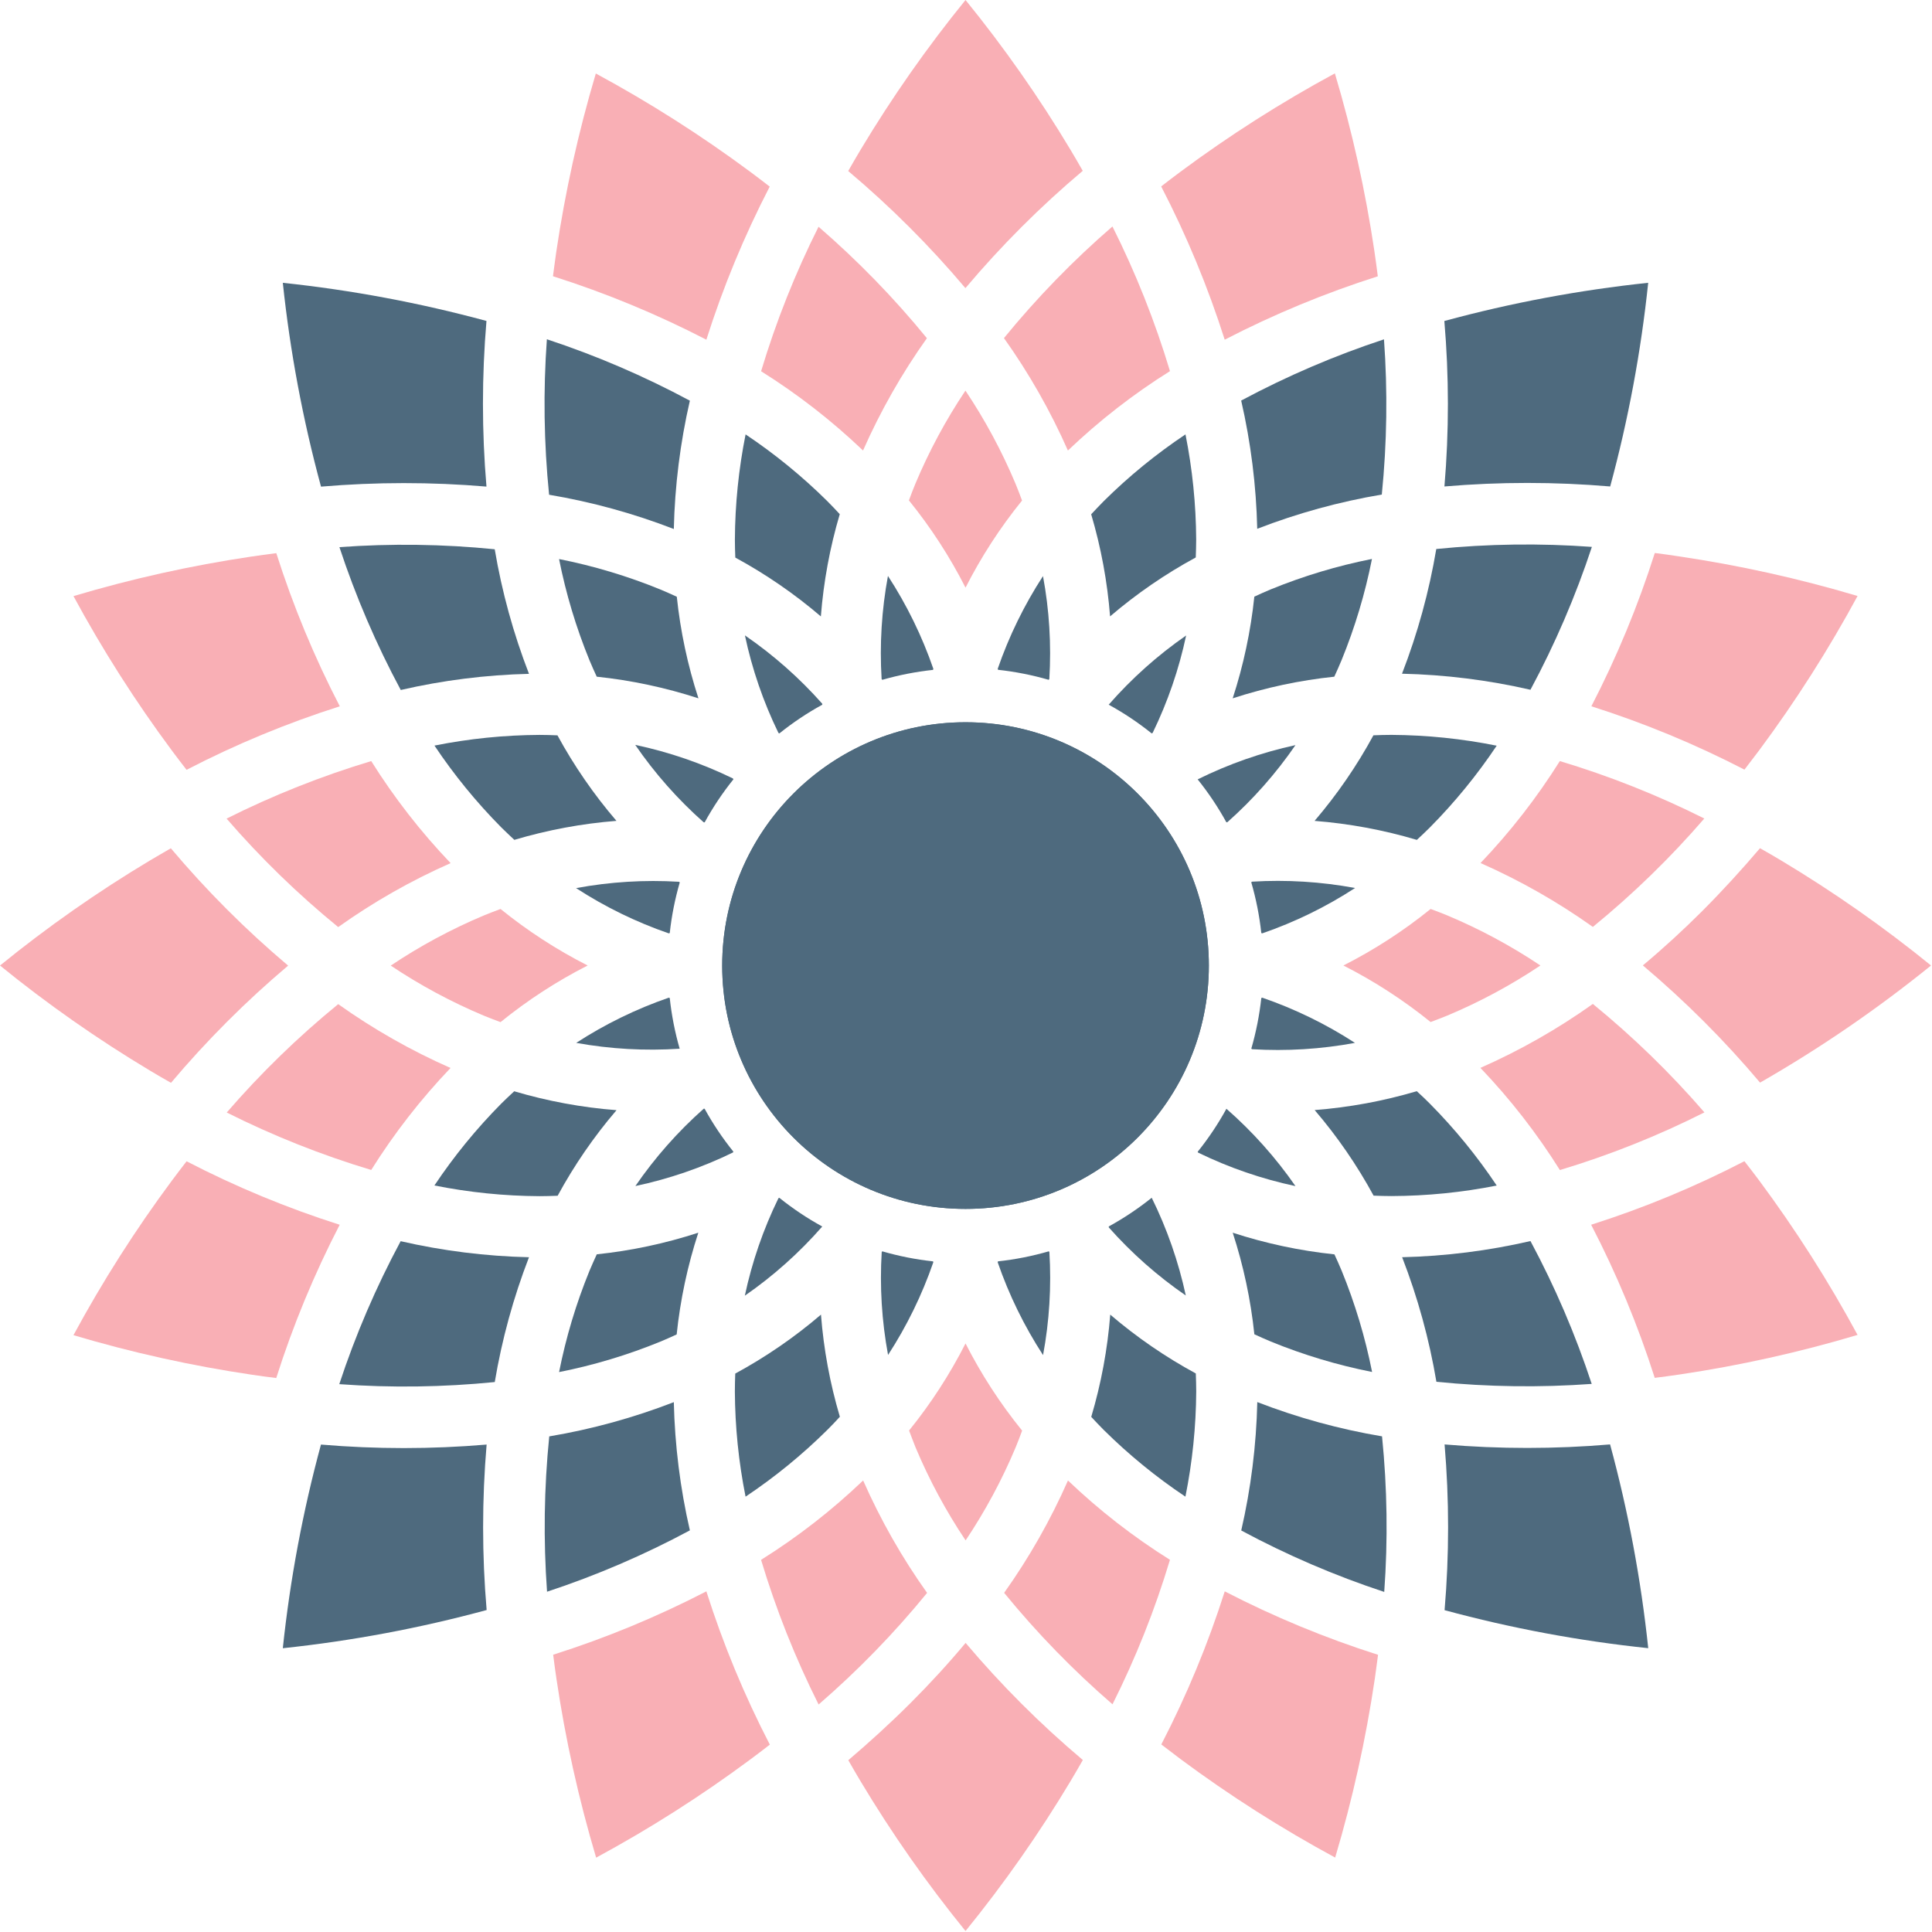
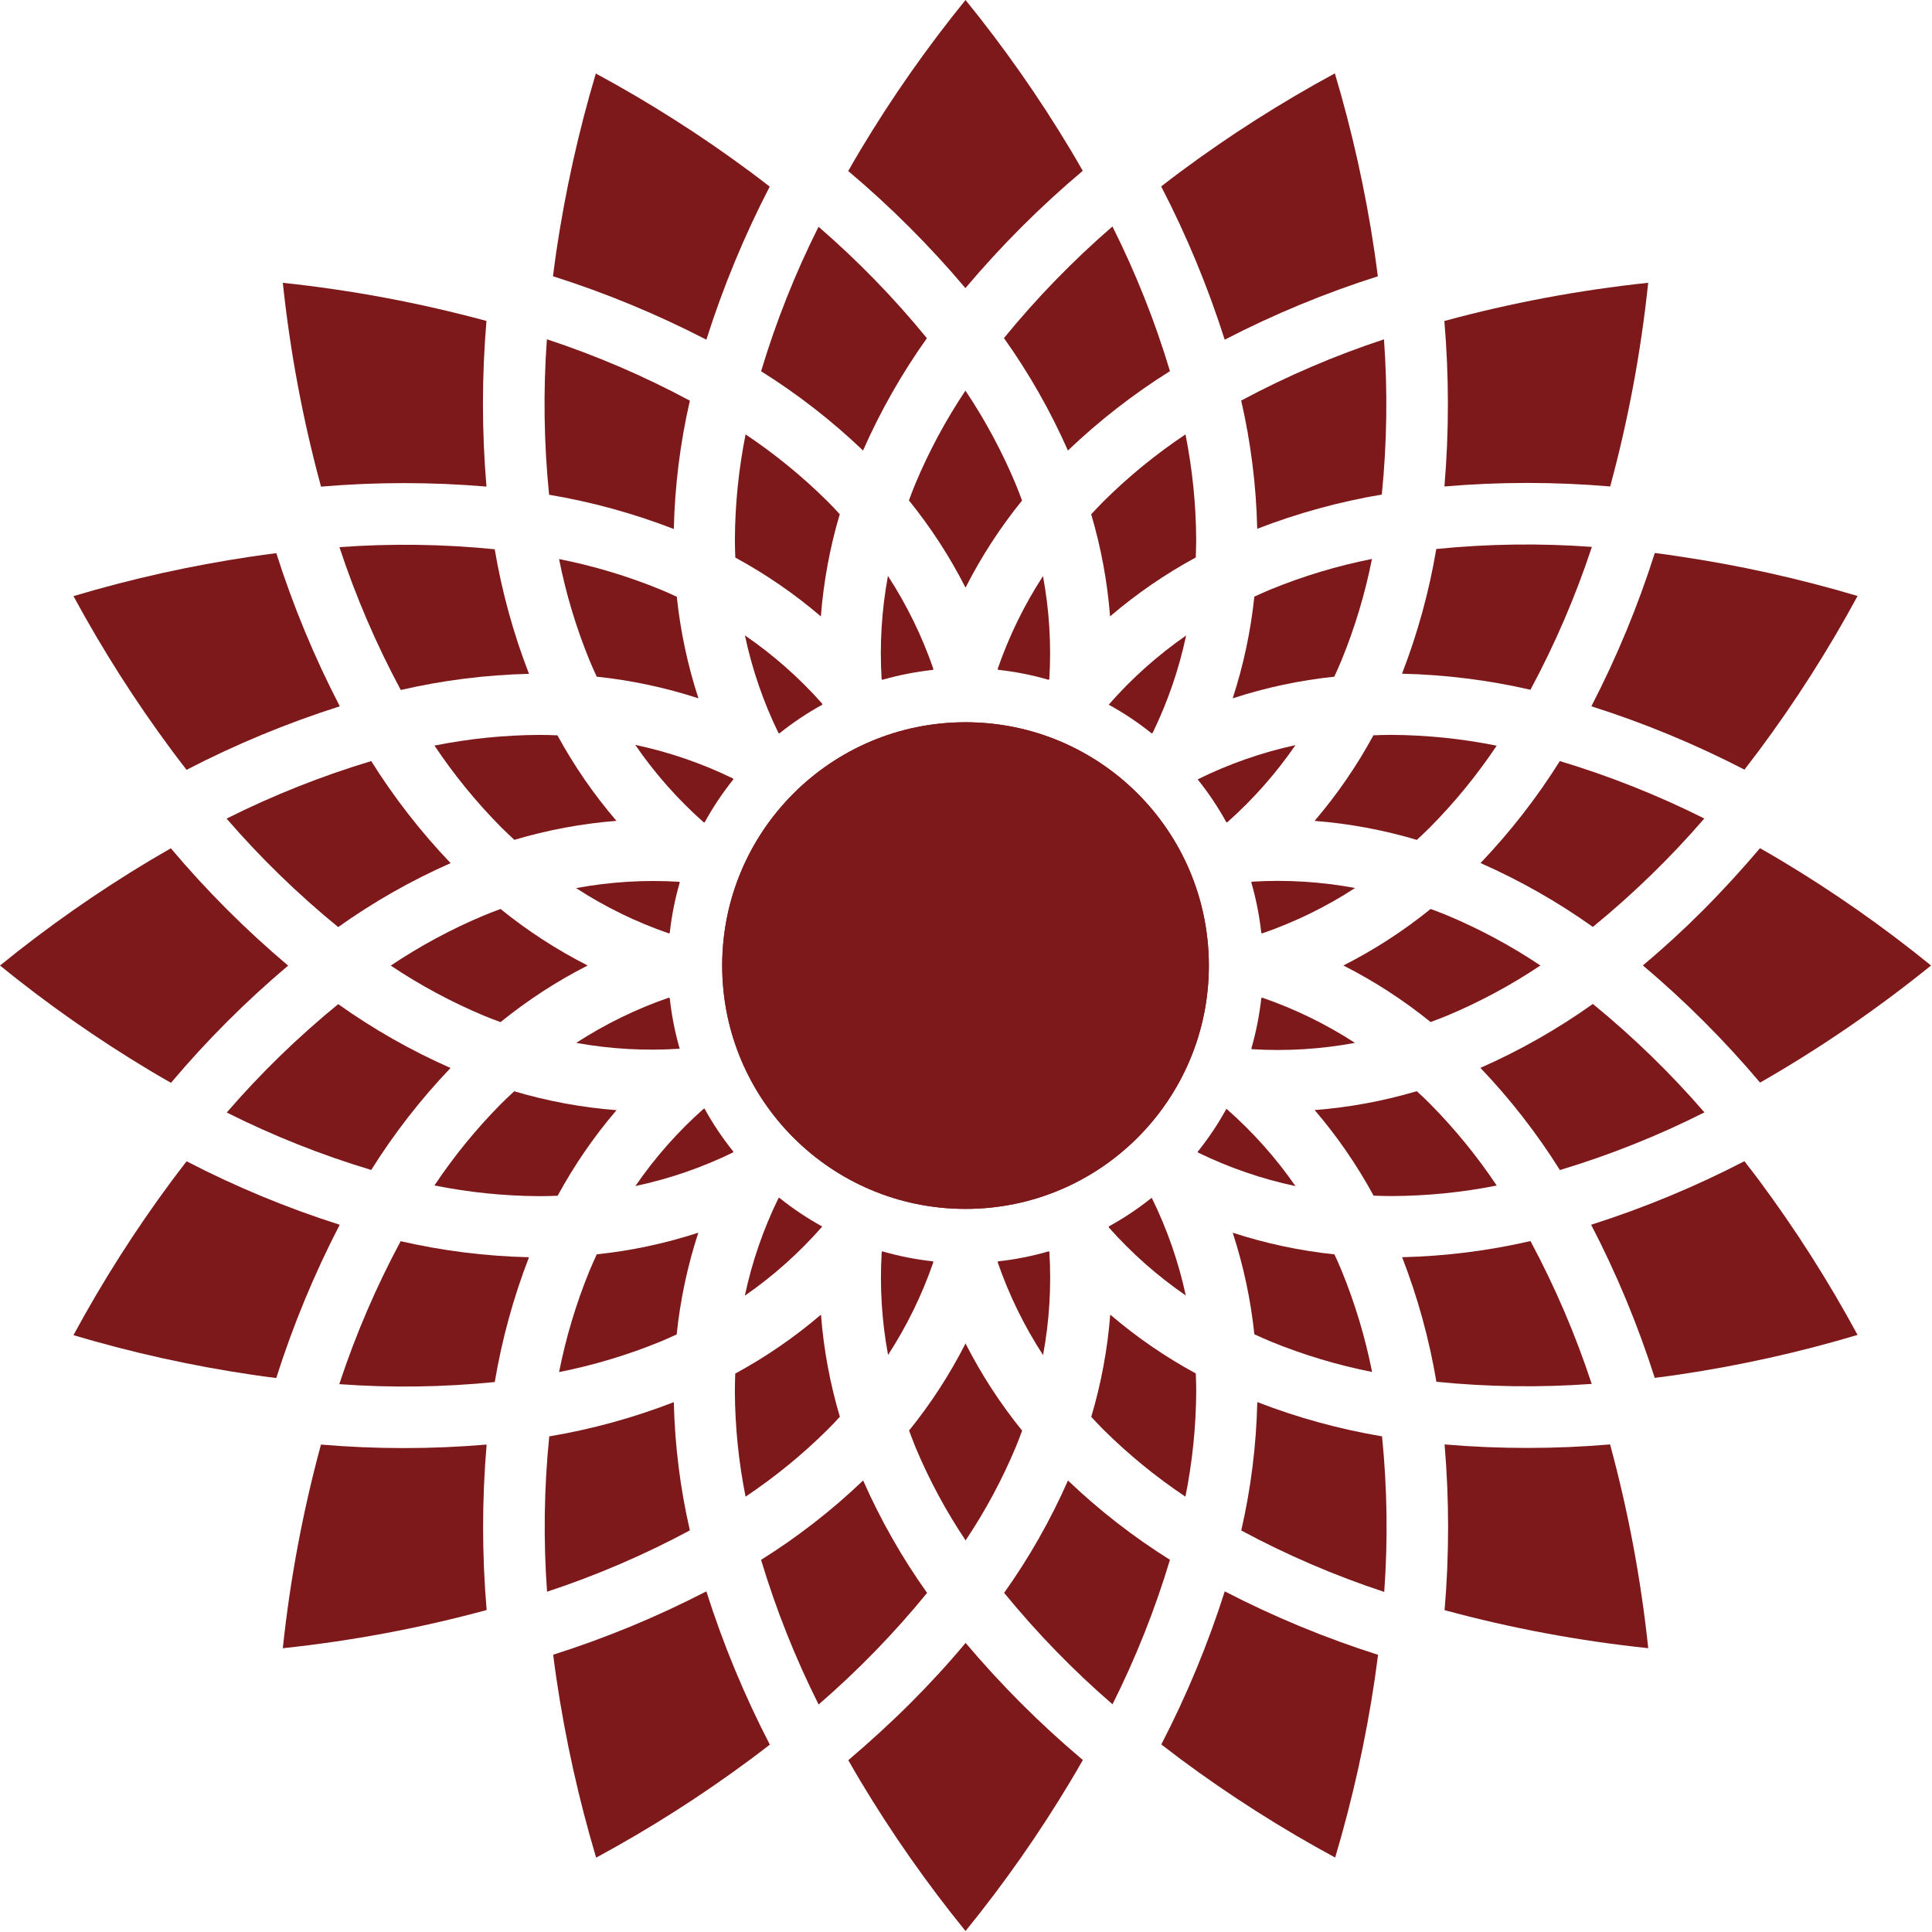
<svg xmlns="http://www.w3.org/2000/svg" width="100%" height="100%" viewBox="0 0 915 915" fill="none">
-   <path d="M364.534 88.38C361.414 85.95 358.334 83.61 355.334 81.38C332.091 64.134 307.645 48.571 282.183 34.81C273.925 62.548 267.656 90.84 263.423 119.47C262.883 123.14 262.423 126.94 261.883 130.83C286.908 138.768 311.213 148.821 334.534 160.88C342.462 135.907 352.498 111.653 364.534 88.38Z" fill="#F9AFB5" />
-   <path d="M408.734 213.36C416.993 194.653 427.128 176.832 438.984 160.17C423.429 141.132 406.258 123.473 387.664 107.39C376.637 129.372 367.533 152.268 360.454 175.82C377.776 186.668 393.952 199.246 408.734 213.36Z" fill="#F9AFB5" />
-   <path d="M480.945 229.06C474.47 213.648 466.53 198.894 457.235 185C447.937 198.894 440 213.652 433.535 229.07C432.425 231.73 431.435 234.36 430.465 236.99C440.826 249.785 449.812 263.634 457.275 278.31C464.724 263.654 473.697 249.825 484.045 237.05C483.055 234.4 482.055 231.74 480.945 229.06Z" fill="#F9AFB5" />
-   <path d="M526.855 107.26C508.236 123.365 491.045 141.051 475.475 160.12C487.35 176.798 497.499 194.64 505.765 213.37C520.562 199.231 536.759 186.633 554.105 175.77C547.013 152.191 537.895 129.269 526.855 107.26Z" fill="#F9AFB5" />
-   <path d="M685.537 480.94C700.929 474.474 715.663 466.544 729.538 457.26C715.648 447.96 700.893 440.023 685.477 433.56C682.817 432.46 680.177 431.46 677.547 430.49C664.757 440.841 650.91 449.814 636.237 457.26C650.906 464.711 664.75 473.687 677.537 484.04C680.147 483.06 682.807 482.06 685.537 480.94Z" fill="#F9AFB5" />
-   <path d="M652.537 130.86C652.017 126.72 651.467 122.69 650.897 118.8C646.663 90.376 640.414 62.288 632.197 34.75C606.738 48.523 582.296 64.096 559.056 81.35C556.056 83.56 553.056 85.88 549.936 88.29C562.007 111.589 572.073 135.874 580.026 160.88C603.301 148.835 627.559 138.792 652.537 130.86Z" fill="#F9AFB5" />
-   <path d="M457.225 136.46C474.137 116.395 492.728 97.808 512.796 80.9C510.856 77.5 508.926 74.18 507.026 71C492.156 46.178 475.53 22.451 457.275 0C439.027 22.454 422.405 46.181 407.534 71C405.614 74.2 403.674 77.56 401.714 81C421.757 97.879 440.327 116.433 457.225 136.46Z" fill="#F9AFB5" />
-   <path d="M433.605 685.48C440.075 700.894 448.015 715.649 457.315 729.54C466.611 715.648 474.548 700.893 481.015 685.48C482.115 682.82 483.115 680.18 484.085 677.55C473.723 664.766 464.737 650.927 457.275 636.26C449.834 650.907 440.871 664.73 430.535 677.5C431.535 680.15 432.535 682.8 433.605 685.48Z" fill="#F9AFB5" />
-   <path d="M549.996 826.17C553.116 828.59 556.186 830.93 559.186 833.17C582.431 850.417 606.876 865.983 632.337 879.75C640.598 852.012 646.87 823.72 651.107 795.09C651.647 791.41 652.107 787.61 652.647 783.72C627.639 775.78 603.351 765.727 580.046 753.67C572.102 778.644 562.049 802.898 549.996 826.17Z" fill="#F9AFB5" />
-   <path d="M505.795 701.17C497.545 719.881 487.417 737.705 475.565 754.37C491.115 773.416 508.286 791.078 526.885 807.16C537.91 785.177 547.014 762.281 554.095 738.73C536.767 727.875 520.584 715.291 505.795 701.17Z" fill="#F9AFB5" />
-   <path d="M387.694 807.26C406.316 791.158 423.507 773.471 439.074 754.4C427.197 737.723 417.048 719.881 408.784 701.15C393.989 715.292 377.792 727.891 360.444 738.75C367.535 762.33 376.652 785.252 387.694 807.26Z" fill="#F9AFB5" />
-   <path d="M783.689 652.56C787.829 652.04 791.859 651.49 795.749 650.92C824.156 646.683 852.227 640.434 879.75 632.22C865.977 606.762 850.404 582.32 833.149 559.08C830.929 556.1 828.596 553.057 826.149 549.95C802.854 562.022 778.572 572.089 753.568 580.04C765.65 603.314 775.726 627.575 783.689 652.56Z" fill="#F9AFB5" />
-   <path d="M783.719 261.9C775.777 286.908 765.724 311.195 753.668 334.5C778.645 342.428 802.902 352.464 826.179 364.5C828.599 361.38 830.939 358.31 833.179 355.31C850.421 332.099 865.984 307.687 879.75 282.26C852.008 273.999 823.713 267.727 795.079 263.49C791.409 262.9 787.609 262.39 783.719 261.9Z" fill="#F9AFB5" />
-   <path d="M701.128 505.75C715.281 520.563 727.893 536.777 738.768 554.14C762.337 547.049 785.241 537.91 807.219 526.83C791.12 508.217 773.441 491.033 754.378 475.47C737.701 487.343 719.859 497.489 701.128 505.75Z" fill="#F9AFB5" />
-   <path d="M833.539 401.71C825.039 411.71 815.919 421.71 806.159 431.5C797.299 440.35 787.919 448.98 778.059 457.22C798.099 474.119 816.67 492.689 833.569 512.73C861.999 496.434 889.076 477.885 914.54 457.26C892.087 439.011 868.36 422.389 843.539 407.52C840.349 405.61 836.999 403.66 833.539 401.71Z" fill="#F9AFB5" />
-   <path d="M457.315 778.08C449.055 787.98 440.395 797.39 431.515 806.27C421.755 816.03 411.744 825.14 401.754 833.63C403.694 837.04 405.624 840.36 407.524 843.54C422.395 868.362 439.021 892.089 457.275 914.54C475.522 892.086 492.144 868.359 507.016 843.54C508.936 840.34 510.876 836.99 512.836 833.54C492.793 816.658 474.219 798.105 457.315 778.08Z" fill="#F9AFB5" />
-   <path d="M807.169 387.65C785.184 376.631 762.289 367.53 738.738 360.45C727.88 377.773 715.296 393.953 701.178 408.74C719.889 416.997 737.714 427.132 754.378 438.99C773.425 423.433 791.088 406.256 807.169 387.65Z" fill="#F9AFB5" />
-   <path d="M261.983 783.68C262.483 787.61 262.983 791.44 263.543 795.13C267.783 823.761 274.062 852.053 282.333 879.79C307.792 866.017 332.234 850.445 355.474 833.19C358.474 830.98 361.474 828.66 364.594 826.26C352.529 802.961 342.473 778.677 334.534 753.67C311.244 765.711 286.973 775.751 261.983 783.68Z" fill="#F9AFB5" />
-   <path d="M229.062 433.6C213.67 440.076 198.936 448.016 185.062 457.31C198.954 466.606 213.709 474.543 229.122 481.01C231.783 482.11 234.423 483.1 237.053 484.08C249.828 473.718 263.657 464.729 278.313 457.26C263.656 449.813 249.826 440.84 237.053 430.49C234.403 431.49 231.743 432.49 229.062 433.6Z" fill="#F9AFB5" />
-   <path d="M130.831 652.64C138.771 627.635 148.824 603.351 160.881 580.05C135.901 572.107 111.644 562.051 88.371 549.99C85.944 553.117 83.611 556.183 81.371 559.19C64.121 582.433 48.555 606.878 34.79 632.34C62.532 640.598 90.827 646.867 119.461 651.1C123.141 651.64 126.941 652.16 130.831 652.64Z" fill="#F9AFB5" />
-   <path d="M130.861 261.98C126.721 262.5 122.691 263.05 118.801 263.63C90.394 267.864 62.323 274.11 34.8 282.32C48.573 307.778 64.146 332.22 81.4 355.46C83.621 358.44 85.937 361.483 88.351 364.59C111.646 352.521 135.928 342.458 160.931 334.51C148.867 311.231 138.807 286.966 130.861 261.98Z" fill="#F9AFB5" />
-   <path d="M80.981 512.83C97.87 492.79 116.43 474.22 136.461 457.32C116.405 440.403 97.821 421.813 80.911 401.75C77.511 403.75 74.181 405.63 71.001 407.53C46.176 422.397 22.449 439.023 0 457.28C22.452 475.53 46.179 492.152 71.001 507.02C74.201 508.94 77.531 510.88 80.981 512.83Z" fill="#F9AFB5" />
-   <path d="M107.381 526.89C129.364 537.917 152.259 547.021 175.812 554.1C186.667 536.772 199.251 520.589 213.372 505.8C194.661 497.547 176.836 487.415 160.172 475.56C141.128 491.116 123.465 508.29 107.381 526.89Z" fill="#F9AFB5" />
-   <path d="M213.412 408.78C199.275 393.984 186.677 377.791 175.812 360.45C152.238 367.545 129.32 376.659 107.311 387.69C123.414 406.312 141.1 423.503 160.172 439.07C176.845 427.193 194.684 417.044 213.412 408.78Z" fill="#F9AFB5" />
-   <path d="M320.533 282.62C317.963 281.44 315.373 280.27 312.693 279.16C297.217 272.839 281.17 268.02 264.773 264.77C268.025 281.168 272.848 297.215 279.173 312.69C280.273 315.35 281.443 317.92 282.613 320.48C298.985 322.197 315.13 325.633 330.783 330.73C325.685 315.098 322.25 298.972 320.533 282.62Z" fill="#4E6A7E" />
-   <path d="M525.736 291.92C538.244 281.217 551.846 271.862 566.316 264.01C566.416 261.2 566.506 258.39 566.516 255.51C566.421 238.793 564.724 222.123 561.446 205.73C547.547 215.009 534.574 225.605 522.706 237.37C520.706 239.42 518.706 241.49 516.786 243.56C521.459 259.321 524.459 275.53 525.736 291.92Z" fill="#4E6A7E" />
-   <path d="M260.053 234.31C280.241 237.708 300.032 243.146 319.123 250.54C319.595 230.075 322.141 209.711 326.723 189.76C305.038 178.116 282.379 168.385 259.003 160.68C257.234 185.208 257.585 209.843 260.053 234.31Z" fill="#4E6A7E" />
-   <path d="M649.826 649.77C646.573 633.372 641.75 617.325 635.426 601.85C634.326 599.19 633.156 596.62 631.986 594.07C615.614 592.354 599.467 588.915 583.816 583.81C588.914 599.442 592.349 615.568 594.066 631.92C596.636 633.1 599.226 634.27 601.906 635.38C617.38 641.707 633.427 646.526 649.826 649.77Z" fill="#4E6A7E" />
-   <path d="M259.083 753.84C282.43 746.139 305.062 736.419 326.723 724.79C322.141 704.856 319.594 684.508 319.123 664.06C300.056 671.45 280.288 676.885 260.123 680.28C257.663 704.725 257.315 729.336 259.083 753.84Z" fill="#4E6A7E" />
-   <path d="M320.473 631.99C322.18 615.613 325.615 599.463 330.723 583.81C315.097 588.904 298.978 592.336 282.633 594.05C281.453 596.63 280.283 599.22 279.163 601.9C272.845 617.376 268.03 633.423 264.783 649.82C281.178 646.568 297.222 641.745 312.693 635.42C315.353 634.32 317.923 633.16 320.473 631.99Z" fill="#4E6A7E" />
-   <path d="M250.532 319.13C243.144 300.062 237.706 280.294 234.302 260.13C209.86 257.678 185.251 257.344 160.752 259.13C168.455 282.48 178.175 305.115 189.802 326.78C209.734 322.182 230.082 319.619 250.532 319.13Z" fill="#4E6A7E" />
-   <path d="M230.393 230.45C228.172 204.35 228.172 178.109 230.393 152.01C198.775 143.427 166.522 137.385 133.941 133.94C137.385 166.548 143.435 198.828 152.032 230.47C178.104 228.247 204.319 228.241 230.393 230.45Z" fill="#4E6A7E" />
-   <path d="M189.752 587.83C178.112 609.512 168.385 632.168 160.682 655.54C185.211 657.326 209.85 656.991 234.322 654.54C237.71 634.339 243.142 614.534 250.532 595.43C230.067 594.957 209.703 592.411 189.752 587.83Z" fill="#4E6A7E" />
-   <path d="M655.456 160.71C632.116 168.401 609.488 178.104 587.826 189.71C592.408 209.644 594.954 229.992 595.426 250.44C614.495 243.054 634.262 237.62 654.426 234.22C656.886 209.792 657.23 185.197 655.456 160.71Z" fill="#4E6A7E" />
-   <path d="M348.044 255.51C348.044 258.41 348.134 261.24 348.244 264.07C362.69 271.914 376.272 281.255 388.764 291.94C390.035 275.527 393.035 259.293 397.714 243.51C395.804 241.45 393.874 239.4 391.844 237.37C379.974 225.61 367.005 215.015 353.114 205.73C349.831 222.122 348.134 238.792 348.044 255.51Z" fill="#4E6A7E" />
-   <path d="M753.917 259.01C729.371 257.214 704.716 257.549 680.227 260.01C676.828 280.195 671.39 299.983 663.997 319.07C684.479 319.537 704.86 322.083 724.827 326.67C736.473 305.005 746.206 282.366 753.917 259.01Z" fill="#4E6A7E" />
-   <path d="M635.376 312.64C641.699 297.165 646.517 281.118 649.766 264.72C633.372 267.972 617.328 272.795 601.856 279.12C599.186 280.23 596.616 281.39 594.056 282.57C592.343 298.939 588.907 315.082 583.806 330.73C599.441 325.629 615.57 322.193 631.926 320.48C633.096 317.91 634.266 315.32 635.376 312.64Z" fill="#4E6A7E" />
-   <path d="M708.847 561.48C699.561 547.568 688.959 534.582 677.187 522.7C675.187 520.65 673.067 518.7 670.987 516.79C655.226 521.461 639.016 524.458 622.627 525.73C633.325 538.224 642.68 551.809 650.537 566.26C653.337 566.37 656.157 566.46 659.037 566.46C675.761 566.396 692.441 564.729 708.847 561.48Z" fill="#4E6A7E" />
-   <path d="M684.157 684.09C686.378 710.206 686.378 736.464 684.157 762.58C715.774 771.152 748.028 777.171 780.608 780.58C777.169 747.983 771.127 715.713 762.538 684.08C736.459 686.3 710.238 686.304 684.157 684.09Z" fill="#4E6A7E" />
-   <path d="M654.536 680.26C634.345 676.862 614.55 671.424 595.456 664.03C594.99 684.505 592.443 704.88 587.856 724.84C609.538 736.496 632.198 746.233 655.576 753.94C657.354 729.396 657.006 704.744 654.536 680.26Z" fill="#4E6A7E" />
-   <path d="M664.057 595.42C671.45 614.487 676.888 634.255 680.287 654.42C704.73 656.866 729.337 657.201 753.837 655.42C746.154 632.07 736.451 609.435 724.837 587.77C704.889 592.371 684.524 594.934 664.057 595.42Z" fill="#4E6A7E" />
-   <path d="M388.814 622.61C376.301 633.32 362.692 642.678 348.214 650.53C348.114 653.34 348.034 656.16 348.034 659.04C348.124 675.758 349.821 692.428 353.104 708.82C367 699.537 379.973 688.942 391.844 677.18C393.894 675.18 395.844 673.06 397.764 670.98C393.084 655.217 390.084 639.004 388.814 622.61Z" fill="#4E6A7E" />
-   <path d="M659.037 348.04C656.137 348.04 653.287 348.13 650.457 348.24C642.613 362.69 633.272 376.274 622.587 388.77C639.005 390.057 655.242 393.074 671.027 397.77C673.087 395.86 675.147 393.93 677.187 391.89C688.95 380.021 699.548 367.051 708.837 353.16C692.44 349.856 675.763 348.141 659.037 348.04Z" fill="#4E6A7E" />
-   <path d="M684.087 230.39C710.207 228.164 736.469 228.164 762.588 230.39C771.161 198.77 777.18 166.513 780.589 133.93C747.977 137.375 715.694 143.424 684.047 152.02C686.277 178.095 686.291 204.313 684.087 230.39Z" fill="#4E6A7E" />
-   <path d="M566.536 659.04C566.536 656.14 566.436 653.3 566.336 650.47C551.886 642.636 538.304 633.297 525.816 622.61C524.528 639.022 521.512 655.252 516.816 671.03C518.726 673.09 520.646 675.14 522.686 677.18C534.553 688.943 547.522 699.538 561.416 708.82C564.715 692.429 566.429 675.759 566.536 659.04Z" fill="#4E6A7E" />
-   <path d="M255.532 348.05C238.818 348.136 222.152 349.831 205.762 353.11C215.045 367 225.636 379.97 237.392 391.84C239.442 393.84 241.512 395.84 243.592 397.76C259.351 393.068 275.561 390.052 291.952 388.76C281.243 376.278 271.878 362.703 264.012 348.26C261.202 348.14 258.392 348.05 255.532 348.05Z" fill="#4E6A7E" />
-   <path d="M230.463 684.15C204.359 686.371 178.115 686.371 152.012 684.15C143.425 715.766 137.382 748.019 133.941 780.6C166.55 777.156 198.83 771.107 230.473 762.51C228.253 736.437 228.25 710.223 230.463 684.15Z" fill="#4E6A7E" />
-   <path d="M255.532 566.51C258.442 566.51 261.282 566.42 264.102 566.31C271.947 551.859 281.292 538.274 291.982 525.78C275.562 524.512 259.322 521.512 243.532 516.83C241.472 518.74 239.412 520.66 237.372 522.7C225.613 534.571 215.021 547.544 205.742 561.44C222.138 564.724 238.811 566.422 255.532 566.51Z" fill="#4E6A7E" />
-   <path d="M369.064 567.26C368.924 567.33 368.794 567.41 368.664 567.49C361.497 582.166 356.154 597.665 352.754 613.64C366.278 604.27 378.595 593.267 389.424 580.88C382.252 576.945 375.439 572.387 369.064 567.26Z" fill="#4E6A7E" />
-   <path d="M333.703 525.1H333.263C321.036 535.944 310.176 548.238 300.923 561.71C316.903 558.323 332.408 552.994 347.093 545.84L347.333 545.43C342.205 539.064 337.644 532.262 333.703 525.1Z" fill="#4E6A7E" />
-   <path d="M317.193 472.65L316.713 472.51C301.292 477.838 286.577 485.025 272.893 493.91C289.052 496.834 305.508 497.761 321.893 496.67C319.635 488.814 318.062 480.778 317.193 472.65Z" fill="#4E6A7E" />
-   <path d="M317.193 441.9C318.079 433.778 319.669 425.748 321.943 417.9L321.573 417.61C305.265 416.624 288.897 417.632 272.833 420.61C286.532 429.514 301.268 436.71 316.713 442.04L317.193 441.9Z" fill="#4E6A7E" />
-   <path d="M333.233 389.42L333.723 389.48C337.658 382.296 342.219 375.473 347.353 369.09L347.113 368.67C332.399 361.505 316.864 356.169 300.853 352.78C310.114 366.267 320.988 378.571 333.233 389.42Z" fill="#4E6A7E" />
-   <path d="M369.094 347.36C375.466 342.236 382.275 337.682 389.444 333.75C389.444 333.58 389.444 333.42 389.384 333.24C378.547 321.019 366.259 310.166 352.794 300.92C356.181 316.906 361.51 332.418 368.664 347.11L369.094 347.36Z" fill="#4E6A7E" />
-   <path d="M417.845 321.97C425.71 319.709 433.757 318.133 441.895 317.26C441.895 317.09 441.985 316.92 442.035 316.75C436.688 301.268 429.468 286.498 420.535 272.77C417.551 288.854 416.544 305.242 417.535 321.57C417.645 321.7 417.745 321.84 417.845 321.97Z" fill="#4E6A7E" />
-   <path d="M417.845 592.63L417.585 592.97C416.594 609.278 417.601 625.646 420.585 641.71C429.484 628.008 436.681 613.273 442.015 597.83C442.015 597.68 441.935 597.53 441.885 597.38C433.748 596.503 425.704 594.913 417.845 592.63Z" fill="#4E6A7E" />
-   <path d="M496.735 592.62C488.857 594.909 480.792 596.502 472.635 597.38L472.515 597.83C477.858 613.3 485.071 628.06 493.995 641.78C496.984 625.693 497.991 609.301 496.995 592.97L496.735 592.62Z" fill="#4E6A7E" />
-   <path d="M525.116 580.85C525.116 581 525.116 581.15 525.116 581.3C535.923 593.49 548.173 604.319 561.596 613.55C558.131 597.517 552.711 581.971 545.456 567.26C539.083 572.371 532.277 576.919 525.116 580.85Z" fill="#4E6A7E" />
-   <path d="M580.836 525.11C576.901 532.288 572.343 539.108 567.216 545.49L567.436 545.88C582.1 553.024 597.581 558.35 613.536 561.74C604.177 548.237 593.195 535.935 580.836 525.11Z" fill="#4E6A7E" />
-   <path d="M597.836 472.51L597.366 472.64C596.476 480.761 594.891 488.79 592.626 496.64L592.976 496.91C609.285 497.896 625.652 496.889 641.716 493.91C628.015 485.017 613.28 477.831 597.836 472.51Z" fill="#4E6A7E" />
-   <path d="M597.356 441.9L597.836 442.03C613.303 436.697 628.056 429.487 641.766 420.56C625.677 417.571 609.281 416.564 592.946 417.56L592.596 417.83C594.879 425.7 596.472 433.754 597.356 441.9Z" fill="#4E6A7E" />
-   <path d="M567.216 369.11C572.333 375.481 576.884 382.287 580.816 389.45C580.976 389.45 581.126 389.4 581.286 389.39C593.476 378.575 604.305 366.319 613.536 352.89C597.49 356.377 581.933 361.825 567.216 369.11Z" fill="#4E6A7E" />
-   <path d="M545.446 347.35L545.906 347.09C553.042 332.417 558.365 316.93 561.756 300.97C548.233 310.346 535.917 321.352 525.086 333.74C532.258 337.672 539.07 342.226 545.446 347.35Z" fill="#4E6A7E" />
-   <path d="M496.665 321.96L496.965 321.57C497.956 305.265 496.949 288.9 493.965 272.84C485.064 286.537 477.867 301.269 472.535 316.71C472.535 316.88 472.625 317.05 472.675 317.22C480.794 318.104 488.821 319.69 496.665 321.96Z" fill="#4E6A7E" />
-   <path d="M457.275 572.54C520.921 572.54 572.516 520.945 572.516 457.3C572.516 393.655 520.921 342.06 457.275 342.06C393.629 342.06 342.034 393.655 342.034 457.3C342.034 520.945 393.629 572.54 457.275 572.54Z" fill="#4E6A7E" />
-   <path d="M457.275 572.54C520.921 572.54 572.516 520.945 572.516 457.3C572.516 393.655 520.921 342.06 457.275 342.06C393.629 342.06 342.034 393.655 342.034 457.3C342.034 520.945 393.629 572.54 457.275 572.54Z" fill="#4E6A7E" />
+   <path d="M364.534 88.38C361.414 85.95 358.334 83.61 355.334 81.38C332.091 64.134 307.645 48.571 282.183 34.81C273.925 62.548 267.656 90.84 263.423 119.47C262.883 123.14 262.423 126.94 261.883 130.83C286.908 138.768 311.213 148.821 334.534 160.88C342.462 135.907 352.498 111.653 364.534 88.38Z" fill="#7E191B" />
+   <path d="M408.734 213.36C416.993 194.653 427.128 176.832 438.984 160.17C423.429 141.132 406.258 123.473 387.664 107.39C376.637 129.372 367.533 152.268 360.454 175.82C377.776 186.668 393.952 199.246 408.734 213.36Z" fill="#7E191B" />
+   <path d="M480.945 229.06C474.47 213.648 466.53 198.894 457.235 185C447.937 198.894 440 213.652 433.535 229.07C432.425 231.73 431.435 234.36 430.465 236.99C440.826 249.785 449.812 263.634 457.275 278.31C464.724 263.654 473.697 249.825 484.045 237.05C483.055 234.4 482.055 231.74 480.945 229.06Z" fill="#7E191B" />
+   <path d="M526.855 107.26C508.236 123.365 491.045 141.051 475.475 160.12C487.35 176.798 497.499 194.64 505.765 213.37C520.562 199.231 536.759 186.633 554.105 175.77C547.013 152.191 537.895 129.269 526.855 107.26Z" fill="#7E191B" />
+   <path d="M685.537 480.94C700.929 474.474 715.663 466.544 729.538 457.26C715.648 447.96 700.893 440.023 685.477 433.56C682.817 432.46 680.177 431.46 677.547 430.49C664.757 440.841 650.91 449.814 636.237 457.26C650.906 464.711 664.75 473.687 677.537 484.04C680.147 483.06 682.807 482.06 685.537 480.94Z" fill="#7E191B" />
+   <path d="M652.537 130.86C652.017 126.72 651.467 122.69 650.897 118.8C646.663 90.376 640.414 62.288 632.197 34.75C606.738 48.523 582.296 64.096 559.056 81.35C556.056 83.56 553.056 85.88 549.936 88.29C562.007 111.589 572.073 135.874 580.026 160.88C603.301 148.835 627.559 138.792 652.537 130.86Z" fill="#7E191B" />
+   <path d="M457.225 136.46C474.137 116.395 492.728 97.808 512.796 80.9C510.856 77.5 508.926 74.18 507.026 71C492.156 46.178 475.53 22.451 457.275 0C439.027 22.454 422.405 46.181 407.534 71C405.614 74.2 403.674 77.56 401.714 81C421.757 97.879 440.327 116.433 457.225 136.46Z" fill="#7E191B" />
+   <path d="M433.605 685.48C440.075 700.894 448.015 715.649 457.315 729.54C466.611 715.648 474.548 700.893 481.015 685.48C482.115 682.82 483.115 680.18 484.085 677.55C473.723 664.766 464.737 650.927 457.275 636.26C449.834 650.907 440.871 664.73 430.535 677.5C431.535 680.15 432.535 682.8 433.605 685.48Z" fill="#7E191B" />
+   <path d="M549.996 826.17C553.116 828.59 556.186 830.93 559.186 833.17C582.431 850.417 606.876 865.983 632.337 879.75C640.598 852.012 646.87 823.72 651.107 795.09C651.647 791.41 652.107 787.61 652.647 783.72C627.639 775.78 603.351 765.727 580.046 753.67C572.102 778.644 562.049 802.898 549.996 826.17Z" fill="#7E191B" />
+   <path d="M505.795 701.17C497.545 719.881 487.417 737.705 475.565 754.37C491.115 773.416 508.286 791.078 526.885 807.16C537.91 785.177 547.014 762.281 554.095 738.73C536.767 727.875 520.584 715.291 505.795 701.17Z" fill="#7E191B" />
+   <path d="M387.694 807.26C406.316 791.158 423.507 773.471 439.074 754.4C427.197 737.723 417.048 719.881 408.784 701.15C393.989 715.292 377.792 727.891 360.444 738.75C367.535 762.33 376.652 785.252 387.694 807.26Z" fill="#7E191B" />
+   <path d="M783.689 652.56C787.829 652.04 791.859 651.49 795.749 650.92C824.156 646.683 852.227 640.434 879.75 632.22C865.977 606.762 850.404 582.32 833.149 559.08C830.929 556.1 828.596 553.057 826.149 549.95C802.854 562.022 778.572 572.089 753.568 580.04C765.65 603.314 775.726 627.575 783.689 652.56Z" fill="#7E191B" />
+   <path d="M783.719 261.9C775.777 286.908 765.724 311.195 753.668 334.5C778.645 342.428 802.902 352.464 826.179 364.5C828.599 361.38 830.939 358.31 833.179 355.31C850.421 332.099 865.984 307.687 879.75 282.26C852.008 273.999 823.713 267.727 795.079 263.49C791.409 262.9 787.609 262.39 783.719 261.9Z" fill="#7E191B" />
+   <path d="M701.128 505.75C715.281 520.563 727.893 536.777 738.768 554.14C762.337 547.049 785.241 537.91 807.219 526.83C791.12 508.217 773.441 491.033 754.378 475.47C737.701 487.343 719.859 497.489 701.128 505.75Z" fill="#7E191B" />
+   <path d="M833.539 401.71C825.039 411.71 815.919 421.71 806.159 431.5C797.299 440.35 787.919 448.98 778.059 457.22C798.099 474.119 816.67 492.689 833.569 512.73C861.999 496.434 889.076 477.885 914.54 457.26C892.087 439.011 868.36 422.389 843.539 407.52C840.349 405.61 836.999 403.66 833.539 401.71Z" fill="#7E191B" />
+   <path d="M457.315 778.08C449.055 787.98 440.395 797.39 431.515 806.27C421.755 816.03 411.744 825.14 401.754 833.63C403.694 837.04 405.624 840.36 407.524 843.54C422.395 868.362 439.021 892.089 457.275 914.54C475.522 892.086 492.144 868.359 507.016 843.54C508.936 840.34 510.876 836.99 512.836 833.54C492.793 816.658 474.219 798.105 457.315 778.08Z" fill="#7E191B" />
+   <path d="M807.169 387.65C785.184 376.631 762.289 367.53 738.738 360.45C727.88 377.773 715.296 393.953 701.178 408.74C719.889 416.997 737.714 427.132 754.378 438.99C773.425 423.433 791.088 406.256 807.169 387.65Z" fill="#7E191B" />
+   <path d="M261.983 783.68C262.483 787.61 262.983 791.44 263.543 795.13C267.783 823.761 274.062 852.053 282.333 879.79C307.792 866.017 332.234 850.445 355.474 833.19C358.474 830.98 361.474 828.66 364.594 826.26C352.529 802.961 342.473 778.677 334.534 753.67C311.244 765.711 286.973 775.751 261.983 783.68Z" fill="#7E191B" />
+   <path d="M229.062 433.6C213.67 440.076 198.936 448.016 185.062 457.31C198.954 466.606 213.709 474.543 229.122 481.01C231.783 482.11 234.423 483.1 237.053 484.08C249.828 473.718 263.657 464.729 278.313 457.26C263.656 449.813 249.826 440.84 237.053 430.49C234.403 431.49 231.743 432.49 229.062 433.6Z" fill="#7E191B" />
+   <path d="M130.831 652.64C138.771 627.635 148.824 603.351 160.881 580.05C135.901 572.107 111.644 562.051 88.371 549.99C85.944 553.117 83.611 556.183 81.371 559.19C64.121 582.433 48.555 606.878 34.79 632.34C62.532 640.598 90.827 646.867 119.461 651.1C123.141 651.64 126.941 652.16 130.831 652.64Z" fill="#7E191B" />
+   <path d="M130.861 261.98C126.721 262.5 122.691 263.05 118.801 263.63C90.394 267.864 62.323 274.11 34.8 282.32C48.573 307.778 64.146 332.22 81.4 355.46C83.621 358.44 85.937 361.483 88.351 364.59C111.646 352.521 135.928 342.458 160.931 334.51C148.867 311.231 138.807 286.966 130.861 261.98Z" fill="#7E191B" />
+   <path d="M80.981 512.83C97.87 492.79 116.43 474.22 136.461 457.32C116.405 440.403 97.821 421.813 80.911 401.75C77.511 403.75 74.181 405.63 71.001 407.53C46.176 422.397 22.449 439.023 0 457.28C22.452 475.53 46.179 492.152 71.001 507.02C74.201 508.94 77.531 510.88 80.981 512.83Z" fill="#7E191B" />
+   <path d="M107.381 526.89C129.364 537.917 152.259 547.021 175.812 554.1C186.667 536.772 199.251 520.589 213.372 505.8C194.661 497.547 176.836 487.415 160.172 475.56C141.128 491.116 123.465 508.29 107.381 526.89Z" fill="#7E191B" />
+   <path d="M213.412 408.78C199.275 393.984 186.677 377.791 175.812 360.45C152.238 367.545 129.32 376.659 107.311 387.69C123.414 406.312 141.1 423.503 160.172 439.07C176.845 427.193 194.684 417.044 213.412 408.78Z" fill="#7E191B" />
+   <path d="M320.533 282.62C317.963 281.44 315.373 280.27 312.693 279.16C297.217 272.839 281.17 268.02 264.773 264.77C268.025 281.168 272.848 297.215 279.173 312.69C280.273 315.35 281.443 317.92 282.613 320.48C298.985 322.197 315.13 325.633 330.783 330.73C325.685 315.098 322.25 298.972 320.533 282.62Z" fill="#7E191B" />
+   <path d="M525.736 291.92C538.244 281.217 551.846 271.862 566.316 264.01C566.416 261.2 566.506 258.39 566.516 255.51C566.421 238.793 564.724 222.123 561.446 205.73C547.547 215.009 534.574 225.605 522.706 237.37C520.706 239.42 518.706 241.49 516.786 243.56C521.459 259.321 524.459 275.53 525.736 291.92Z" fill="#7E191B" />
+   <path d="M260.053 234.31C280.241 237.708 300.032 243.146 319.123 250.54C319.595 230.075 322.141 209.711 326.723 189.76C305.038 178.116 282.379 168.385 259.003 160.68C257.234 185.208 257.585 209.843 260.053 234.31Z" fill="#7E191B" />
+   <path d="M649.826 649.77C646.573 633.372 641.75 617.325 635.426 601.85C634.326 599.19 633.156 596.62 631.986 594.07C615.614 592.354 599.467 588.915 583.816 583.81C588.914 599.442 592.349 615.568 594.066 631.92C596.636 633.1 599.226 634.27 601.906 635.38C617.38 641.707 633.427 646.526 649.826 649.77Z" fill="#7E191B" />
+   <path d="M259.083 753.84C282.43 746.139 305.062 736.419 326.723 724.79C322.141 704.856 319.594 684.508 319.123 664.06C300.056 671.45 280.288 676.885 260.123 680.28C257.663 704.725 257.315 729.336 259.083 753.84Z" fill="#7E191B" />
+   <path d="M320.473 631.99C322.18 615.613 325.615 599.463 330.723 583.81C315.097 588.904 298.978 592.336 282.633 594.05C281.453 596.63 280.283 599.22 279.163 601.9C272.845 617.376 268.03 633.423 264.783 649.82C281.178 646.568 297.222 641.745 312.693 635.42C315.353 634.32 317.923 633.16 320.473 631.99Z" fill="#7E191B" />
+   <path d="M250.532 319.13C243.144 300.062 237.706 280.294 234.302 260.13C209.86 257.678 185.251 257.344 160.752 259.13C168.455 282.48 178.175 305.115 189.802 326.78C209.734 322.182 230.082 319.619 250.532 319.13Z" fill="#7E191B" />
+   <path d="M230.393 230.45C228.172 204.35 228.172 178.109 230.393 152.01C198.775 143.427 166.522 137.385 133.941 133.94C137.385 166.548 143.435 198.828 152.032 230.47C178.104 228.247 204.319 228.241 230.393 230.45Z" fill="#7E191B" />
+   <path d="M189.752 587.83C178.112 609.512 168.385 632.168 160.682 655.54C185.211 657.326 209.85 656.991 234.322 654.54C237.71 634.339 243.142 614.534 250.532 595.43C230.067 594.957 209.703 592.411 189.752 587.83Z" fill="#7E191B" />
+   <path d="M655.456 160.71C632.116 168.401 609.488 178.104 587.826 189.71C592.408 209.644 594.954 229.992 595.426 250.44C614.495 243.054 634.262 237.62 654.426 234.22C656.886 209.792 657.23 185.197 655.456 160.71Z" fill="#7E191B" />
+   <path d="M348.044 255.51C348.044 258.41 348.134 261.24 348.244 264.07C362.69 271.914 376.272 281.255 388.764 291.94C390.035 275.527 393.035 259.293 397.714 243.51C395.804 241.45 393.874 239.4 391.844 237.37C379.974 225.61 367.005 215.015 353.114 205.73C349.831 222.122 348.134 238.792 348.044 255.51Z" fill="#7E191B" />
+   <path d="M753.917 259.01C729.371 257.214 704.716 257.549 680.227 260.01C676.828 280.195 671.39 299.983 663.997 319.07C684.479 319.537 704.86 322.083 724.827 326.67C736.473 305.005 746.206 282.366 753.917 259.01Z" fill="#7E191B" />
+   <path d="M635.376 312.64C641.699 297.165 646.517 281.118 649.766 264.72C633.372 267.972 617.328 272.795 601.856 279.12C599.186 280.23 596.616 281.39 594.056 282.57C592.343 298.939 588.907 315.082 583.806 330.73C599.441 325.629 615.57 322.193 631.926 320.48C633.096 317.91 634.266 315.32 635.376 312.64Z" fill="#7E191B" />
+   <path d="M708.847 561.48C699.561 547.568 688.959 534.582 677.187 522.7C675.187 520.65 673.067 518.7 670.987 516.79C655.226 521.461 639.016 524.458 622.627 525.73C633.325 538.224 642.68 551.809 650.537 566.26C653.337 566.37 656.157 566.46 659.037 566.46C675.761 566.396 692.441 564.729 708.847 561.48Z" fill="#7E191B" />
+   <path d="M684.157 684.09C686.378 710.206 686.378 736.464 684.157 762.58C715.774 771.152 748.028 777.171 780.608 780.58C777.169 747.983 771.127 715.713 762.538 684.08C736.459 686.3 710.238 686.304 684.157 684.09Z" fill="#7E191B" />
+   <path d="M654.536 680.26C634.345 676.862 614.55 671.424 595.456 664.03C594.99 684.505 592.443 704.88 587.856 724.84C609.538 736.496 632.198 746.233 655.576 753.94C657.354 729.396 657.006 704.744 654.536 680.26Z" fill="#7E191B" />
+   <path d="M664.057 595.42C671.45 614.487 676.888 634.255 680.287 654.42C704.73 656.866 729.337 657.201 753.837 655.42C746.154 632.07 736.451 609.435 724.837 587.77C704.889 592.371 684.524 594.934 664.057 595.42Z" fill="#7E191B" />
+   <path d="M388.814 622.61C376.301 633.32 362.692 642.678 348.214 650.53C348.114 653.34 348.034 656.16 348.034 659.04C348.124 675.758 349.821 692.428 353.104 708.82C367 699.537 379.973 688.942 391.844 677.18C393.894 675.18 395.844 673.06 397.764 670.98C393.084 655.217 390.084 639.004 388.814 622.61Z" fill="#7E191B" />
+   <path d="M659.037 348.04C656.137 348.04 653.287 348.13 650.457 348.24C642.613 362.69 633.272 376.274 622.587 388.77C639.005 390.057 655.242 393.074 671.027 397.77C673.087 395.86 675.147 393.93 677.187 391.89C688.95 380.021 699.548 367.051 708.837 353.16C692.44 349.856 675.763 348.141 659.037 348.04Z" fill="#7E191B" />
+   <path d="M684.087 230.39C710.207 228.164 736.469 228.164 762.588 230.39C771.161 198.77 777.18 166.513 780.589 133.93C747.977 137.375 715.694 143.424 684.047 152.02C686.277 178.095 686.291 204.313 684.087 230.39Z" fill="#7E191B" />
+   <path d="M566.536 659.04C566.536 656.14 566.436 653.3 566.336 650.47C551.886 642.636 538.304 633.297 525.816 622.61C524.528 639.022 521.512 655.252 516.816 671.03C518.726 673.09 520.646 675.14 522.686 677.18C534.553 688.943 547.522 699.538 561.416 708.82C564.715 692.429 566.429 675.759 566.536 659.04Z" fill="#7E191B" />
+   <path d="M255.532 348.05C238.818 348.136 222.152 349.831 205.762 353.11C215.045 367 225.636 379.97 237.392 391.84C239.442 393.84 241.512 395.84 243.592 397.76C259.351 393.068 275.561 390.052 291.952 388.76C281.243 376.278 271.878 362.703 264.012 348.26C261.202 348.14 258.392 348.05 255.532 348.05Z" fill="#7E191B" />
+   <path d="M230.463 684.15C204.359 686.371 178.115 686.371 152.012 684.15C143.425 715.766 137.382 748.019 133.941 780.6C166.55 777.156 198.83 771.107 230.473 762.51C228.253 736.437 228.25 710.223 230.463 684.15Z" fill="#7E191B" />
+   <path d="M255.532 566.51C258.442 566.51 261.282 566.42 264.102 566.31C271.947 551.859 281.292 538.274 291.982 525.78C275.562 524.512 259.322 521.512 243.532 516.83C241.472 518.74 239.412 520.66 237.372 522.7C225.613 534.571 215.021 547.544 205.742 561.44C222.138 564.724 238.811 566.422 255.532 566.51Z" fill="#7E191B" />
+   <path d="M369.064 567.26C368.924 567.33 368.794 567.41 368.664 567.49C361.497 582.166 356.154 597.665 352.754 613.64C366.278 604.27 378.595 593.267 389.424 580.88C382.252 576.945 375.439 572.387 369.064 567.26Z" fill="#7E191B" />
+   <path d="M333.703 525.1H333.263C321.036 535.944 310.176 548.238 300.923 561.71C316.903 558.323 332.408 552.994 347.093 545.84L347.333 545.43C342.205 539.064 337.644 532.262 333.703 525.1Z" fill="#7E191B" />
+   <path d="M317.193 472.65L316.713 472.51C301.292 477.838 286.577 485.025 272.893 493.91C289.052 496.834 305.508 497.761 321.893 496.67C319.635 488.814 318.062 480.778 317.193 472.65Z" fill="#7E191B" />
+   <path d="M317.193 441.9C318.079 433.778 319.669 425.748 321.943 417.9L321.573 417.61C305.265 416.624 288.897 417.632 272.833 420.61C286.532 429.514 301.268 436.71 316.713 442.04L317.193 441.9Z" fill="#7E191B" />
+   <path d="M333.233 389.42L333.723 389.48C337.658 382.296 342.219 375.473 347.353 369.09L347.113 368.67C332.399 361.505 316.864 356.169 300.853 352.78C310.114 366.267 320.988 378.571 333.233 389.42Z" fill="#7E191B" />
+   <path d="M369.094 347.36C375.466 342.236 382.275 337.682 389.444 333.75C389.444 333.58 389.444 333.42 389.384 333.24C378.547 321.019 366.259 310.166 352.794 300.92C356.181 316.906 361.51 332.418 368.664 347.11L369.094 347.36Z" fill="#7E191B" />
+   <path d="M417.845 321.97C425.71 319.709 433.757 318.133 441.895 317.26C441.895 317.09 441.985 316.92 442.035 316.75C436.688 301.268 429.468 286.498 420.535 272.77C417.551 288.854 416.544 305.242 417.535 321.57C417.645 321.7 417.745 321.84 417.845 321.97Z" fill="#7E191B" />
+   <path d="M417.845 592.63L417.585 592.97C416.594 609.278 417.601 625.646 420.585 641.71C429.484 628.008 436.681 613.273 442.015 597.83C442.015 597.68 441.935 597.53 441.885 597.38C433.748 596.503 425.704 594.913 417.845 592.63Z" fill="#7E191B" />
+   <path d="M496.735 592.62C488.857 594.909 480.792 596.502 472.635 597.38L472.515 597.83C477.858 613.3 485.071 628.06 493.995 641.78C496.984 625.693 497.991 609.301 496.995 592.97L496.735 592.62Z" fill="#7E191B" />
+   <path d="M525.116 580.85C525.116 581 525.116 581.15 525.116 581.3C535.923 593.49 548.173 604.319 561.596 613.55C558.131 597.517 552.711 581.971 545.456 567.26C539.083 572.371 532.277 576.919 525.116 580.85Z" fill="#7E191B" />
+   <path d="M580.836 525.11C576.901 532.288 572.343 539.108 567.216 545.49L567.436 545.88C582.1 553.024 597.581 558.35 613.536 561.74C604.177 548.237 593.195 535.935 580.836 525.11Z" fill="#7E191B" />
+   <path d="M597.836 472.51L597.366 472.64C596.476 480.761 594.891 488.79 592.626 496.64L592.976 496.91C609.285 497.896 625.652 496.889 641.716 493.91C628.015 485.017 613.28 477.831 597.836 472.51Z" fill="#7E191B" />
+   <path d="M597.356 441.9L597.836 442.03C613.303 436.697 628.056 429.487 641.766 420.56C625.677 417.571 609.281 416.564 592.946 417.56L592.596 417.83C594.879 425.7 596.472 433.754 597.356 441.9Z" fill="#7E191B" />
+   <path d="M567.216 369.11C572.333 375.481 576.884 382.287 580.816 389.45C580.976 389.45 581.126 389.4 581.286 389.39C593.476 378.575 604.305 366.319 613.536 352.89C597.49 356.377 581.933 361.825 567.216 369.11Z" fill="#7E191B" />
+   <path d="M545.446 347.35L545.906 347.09C553.042 332.417 558.365 316.93 561.756 300.97C548.233 310.346 535.917 321.352 525.086 333.74C532.258 337.672 539.07 342.226 545.446 347.35Z" fill="#7E191B" />
+   <path d="M496.665 321.96L496.965 321.57C497.956 305.265 496.949 288.9 493.965 272.84C485.064 286.537 477.867 301.269 472.535 316.71C472.535 316.88 472.625 317.05 472.675 317.22C480.794 318.104 488.821 319.69 496.665 321.96Z" fill="#7E191B" />
+   <path d="M457.275 572.54C520.921 572.54 572.516 520.945 572.516 457.3C572.516 393.655 520.921 342.06 457.275 342.06C393.629 342.06 342.034 393.655 342.034 457.3C342.034 520.945 393.629 572.54 457.275 572.54Z" fill="#7E191B" />
+   <path d="M457.275 572.54C520.921 572.54 572.516 520.945 572.516 457.3C572.516 393.655 520.921 342.06 457.275 342.06C393.629 342.06 342.034 393.655 342.034 457.3C342.034 520.945 393.629 572.54 457.275 572.54Z" fill="#7E191B" />
</svg>
